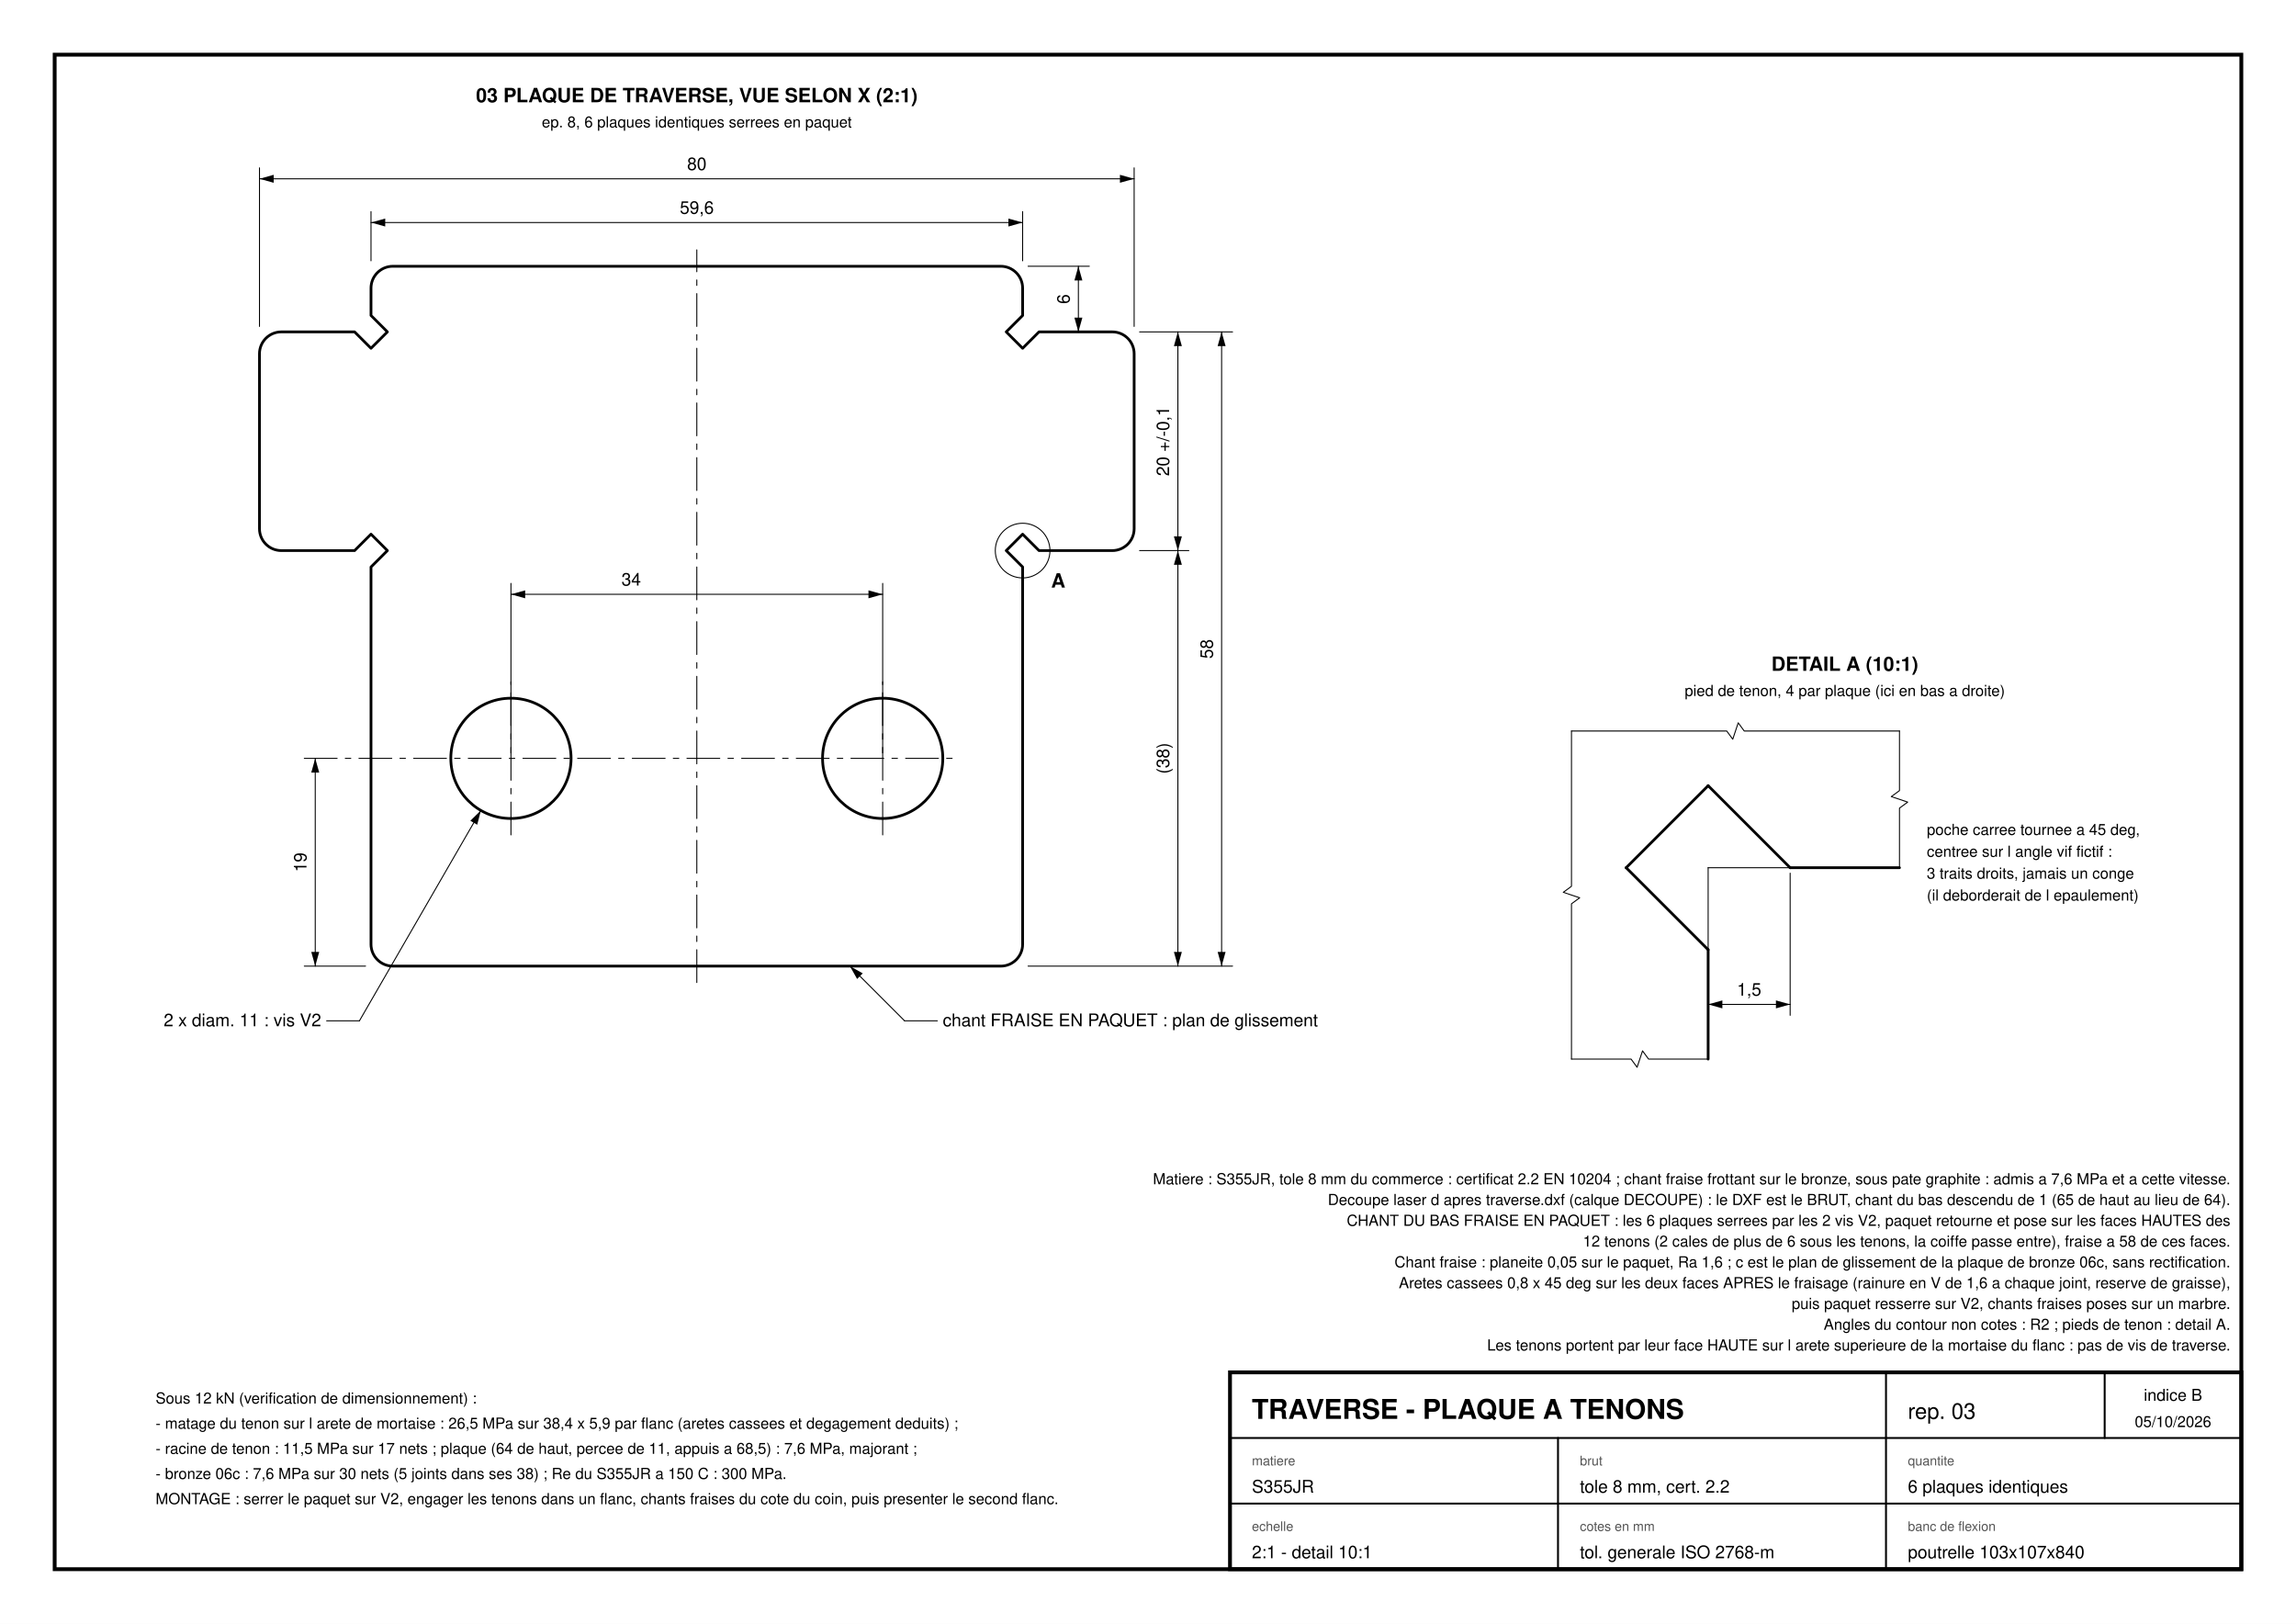
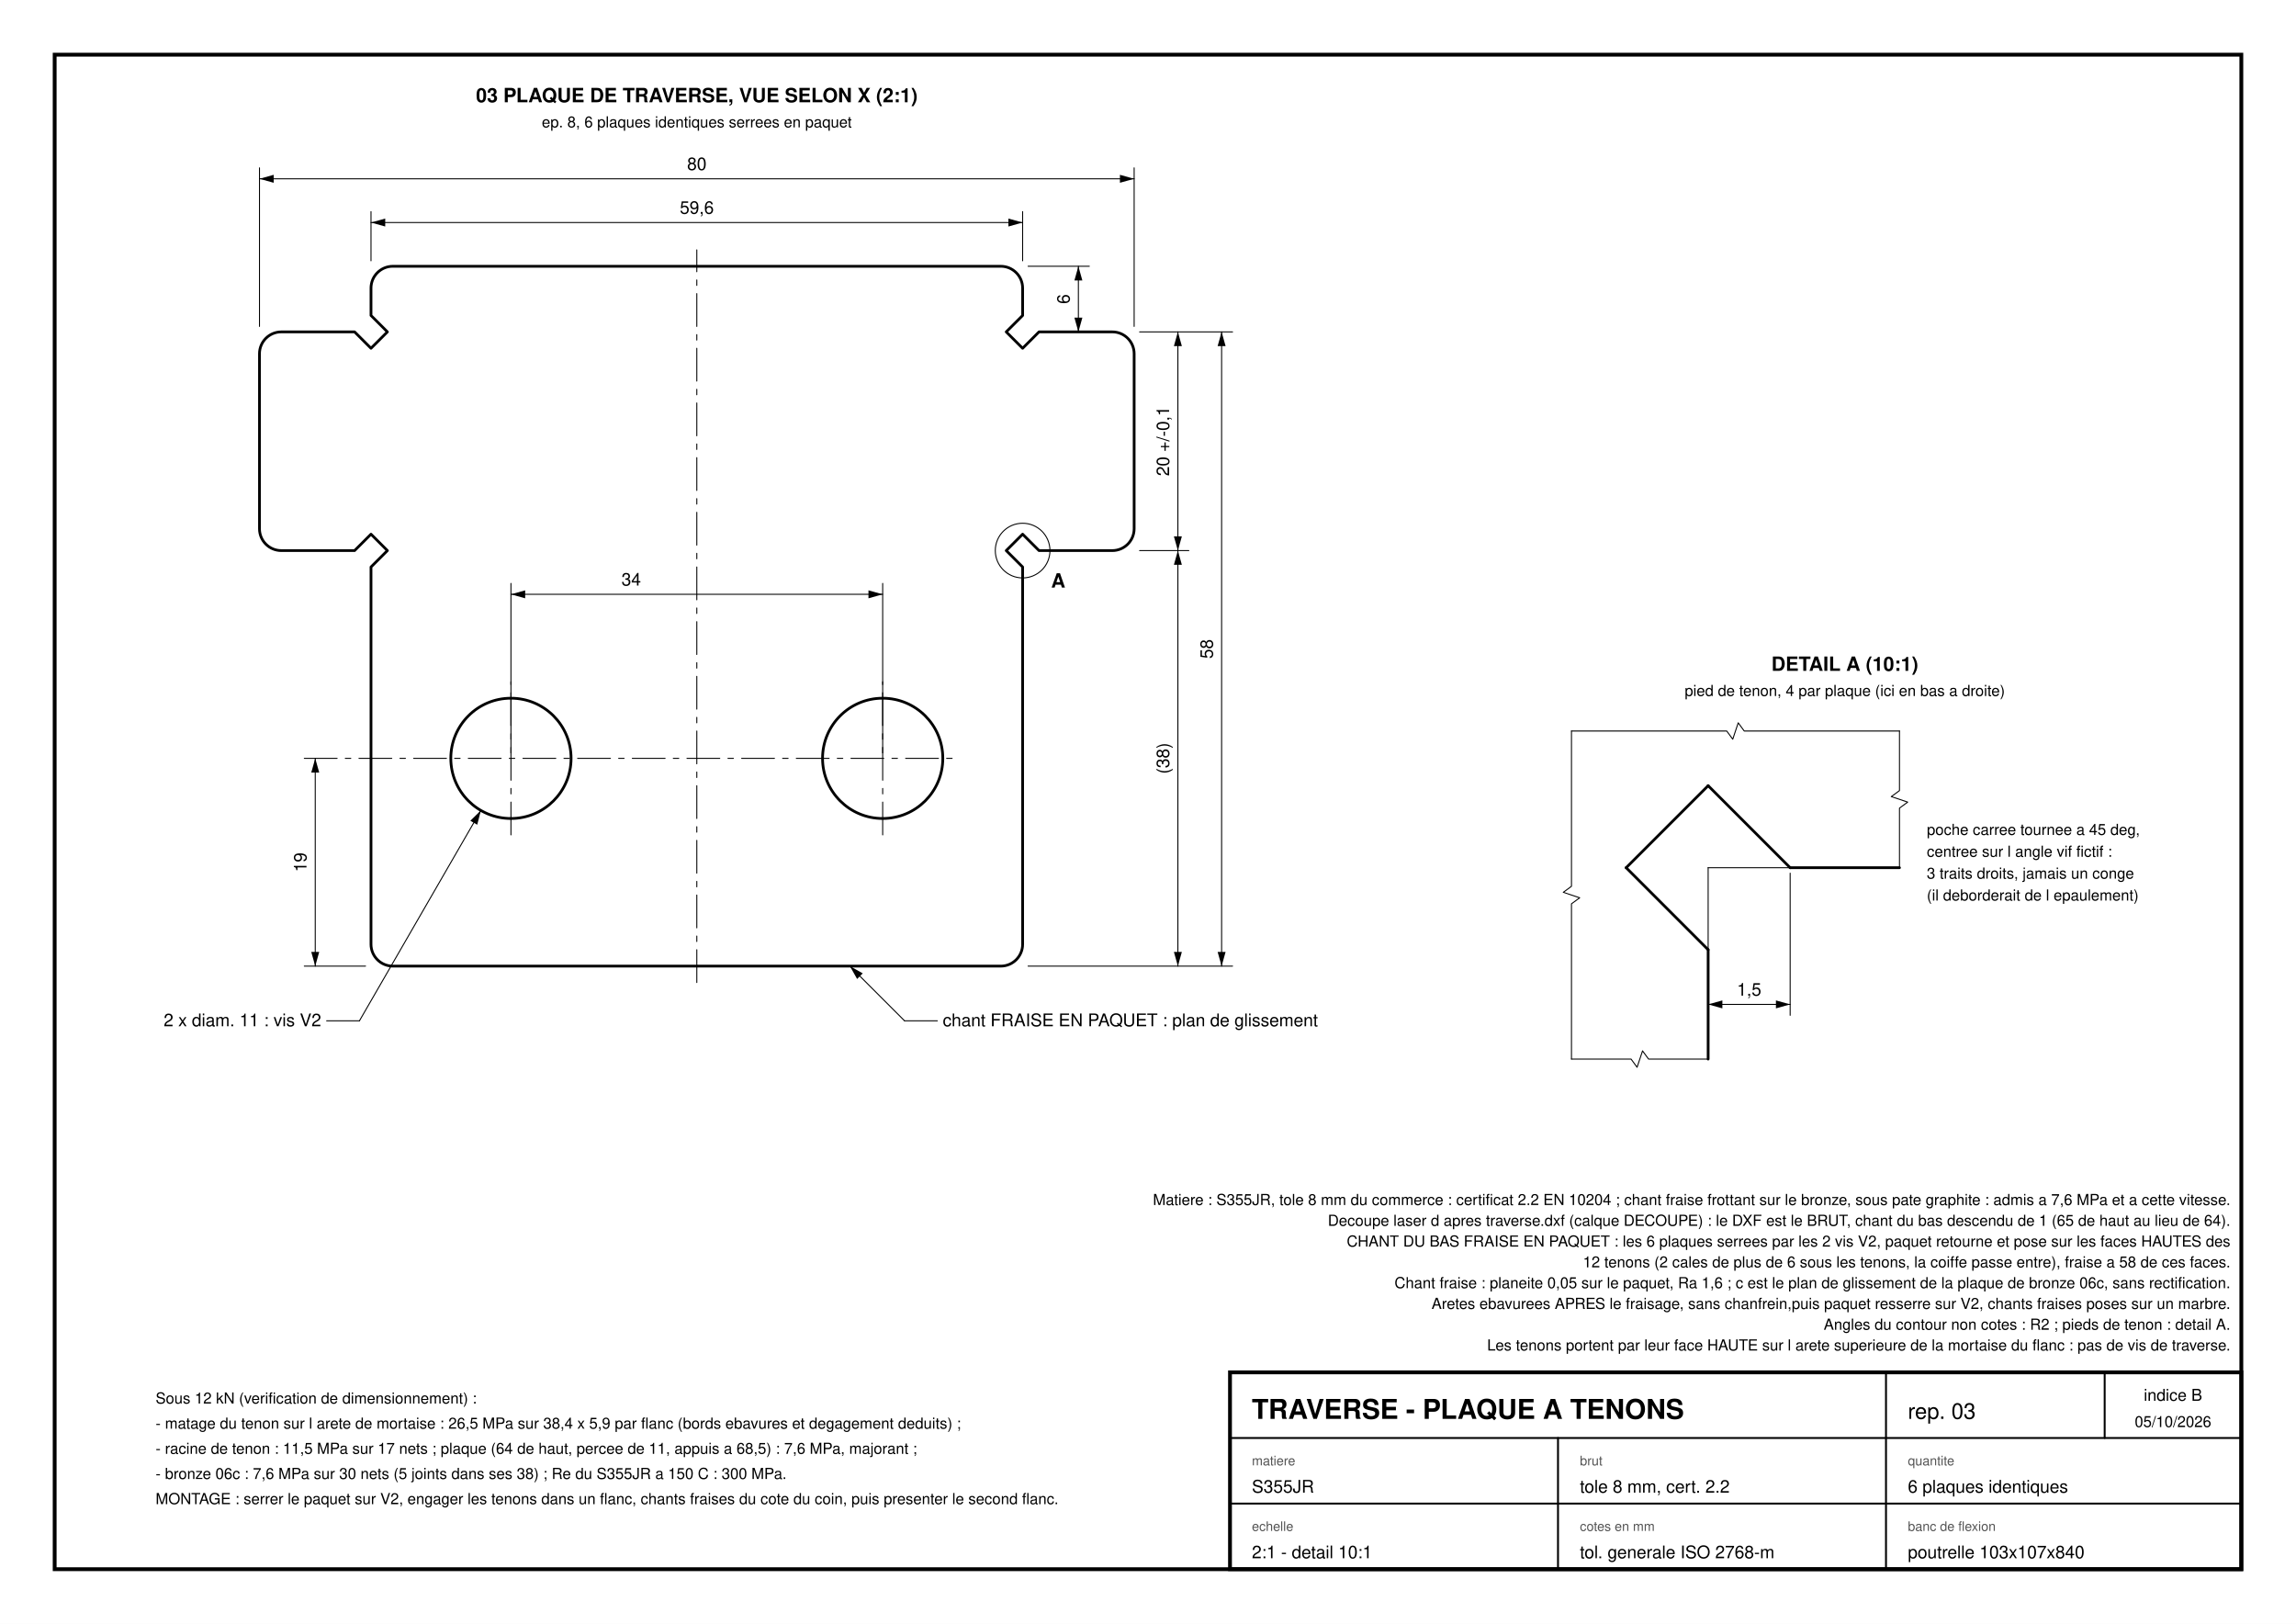
<svg xmlns="http://www.w3.org/2000/svg" width="420mm" height="297mm" viewBox="0 0 420 297">
  <rect width="420" height="297" fill="#fff" />
  <rect x="10.000" y="10.000" width="400.000" height="277.000" fill="none" stroke="#000" stroke-width="0.700" />
  <rect x="225.000" y="251.000" width="185.000" height="36.000" fill="none" stroke="#000" stroke-width="0.700" />
  <line x1="225.000" y1="263.000" x2="410.000" y2="263.000" stroke="#000" stroke-width="0.350" stroke-linecap="round" />
  <line x1="225.000" y1="275.000" x2="410.000" y2="275.000" stroke="#000" stroke-width="0.350" stroke-linecap="round" />
  <line x1="345.000" y1="251.000" x2="345.000" y2="263.000" stroke="#000" stroke-width="0.350" stroke-linecap="round" />
  <line x1="285.000" y1="263.000" x2="285.000" y2="287.000" stroke="#000" stroke-width="0.350" stroke-linecap="round" />
  <line x1="345.000" y1="263.000" x2="345.000" y2="287.000" stroke="#000" stroke-width="0.350" stroke-linecap="round" />
  <text x="229.000" y="259.500" font-family="Helvetica,Arial,sans-serif" font-size="5.00" fill="#000" text-anchor="start" font-weight="bold">TRAVERSE  -  PLAQUE A TENONS</text>
  <line x1="385.000" y1="251.000" x2="385.000" y2="263.000" stroke="#000" stroke-width="0.350" stroke-linecap="round" />
  <text x="397.500" y="256.200" font-family="Helvetica,Arial,sans-serif" font-size="3.00" fill="#000" text-anchor="middle" font-weight="normal">indice B</text>
  <text x="397.500" y="261.000" font-family="Helvetica,Arial,sans-serif" font-size="2.80" fill="#000" text-anchor="middle" font-weight="normal">05/10/2026</text>
  <text x="349.000" y="259.500" font-family="Helvetica,Arial,sans-serif" font-size="4.00" fill="#000" text-anchor="start" font-weight="normal">rep. 03</text>
  <text x="229.000" y="268.000" font-family="Helvetica,Arial,sans-serif" font-size="2.40" fill="#555" text-anchor="start" font-weight="normal">matiere</text>
  <text x="229.000" y="273.000" font-family="Helvetica,Arial,sans-serif" font-size="3.20" fill="#000" text-anchor="start" font-weight="normal">S355JR</text>
  <text x="289.000" y="268.000" font-family="Helvetica,Arial,sans-serif" font-size="2.40" fill="#555" text-anchor="start" font-weight="normal">brut</text>
  <text x="289.000" y="273.000" font-family="Helvetica,Arial,sans-serif" font-size="3.20" fill="#000" text-anchor="start" font-weight="normal">tole 8 mm, cert. 2.2</text>
  <text x="349.000" y="268.000" font-family="Helvetica,Arial,sans-serif" font-size="2.40" fill="#555" text-anchor="start" font-weight="normal">quantite</text>
  <text x="349.000" y="273.000" font-family="Helvetica,Arial,sans-serif" font-size="3.20" fill="#000" text-anchor="start" font-weight="normal">6 plaques identiques</text>
  <text x="229.000" y="280.000" font-family="Helvetica,Arial,sans-serif" font-size="2.40" fill="#555" text-anchor="start" font-weight="normal">echelle</text>
  <text x="229.000" y="285.000" font-family="Helvetica,Arial,sans-serif" font-size="3.20" fill="#000" text-anchor="start" font-weight="normal">2:1  -  detail 10:1</text>
  <text x="289.000" y="280.000" font-family="Helvetica,Arial,sans-serif" font-size="2.40" fill="#555" text-anchor="start" font-weight="normal">cotes en mm</text>
  <text x="289.000" y="285.000" font-family="Helvetica,Arial,sans-serif" font-size="3.20" fill="#000" text-anchor="start" font-weight="normal">tol. generale ISO 2768-m</text>
  <text x="349.000" y="280.000" font-family="Helvetica,Arial,sans-serif" font-size="2.40" fill="#555" text-anchor="start" font-weight="normal">banc de flexion</text>
  <text x="349.000" y="285.000" font-family="Helvetica,Arial,sans-serif" font-size="3.20" fill="#000" text-anchor="start" font-weight="normal">poutrelle 103x107x840</text>
  <text x="408.000" y="247.000" font-family="Helvetica,Arial,sans-serif" font-size="2.80" fill="#000" text-anchor="end" font-weight="normal">Les tenons portent par leur face HAUTE sur l arete superieure de la mortaise du flanc : pas de vis de traverse.</text>
  <text x="408.000" y="243.200" font-family="Helvetica,Arial,sans-serif" font-size="2.80" fill="#000" text-anchor="end" font-weight="normal">Angles du contour non cotes : R2 ; pieds de tenon : detail A.</text>
-   <text x="408.000" y="239.400" font-family="Helvetica,Arial,sans-serif" font-size="2.80" fill="#000" text-anchor="end" font-weight="normal">puis paquet resserre sur V2, chants fraises poses sur un marbre.</text>
-   <text x="408.000" y="235.600" font-family="Helvetica,Arial,sans-serif" font-size="2.80" fill="#000" text-anchor="end" font-weight="normal">Aretes cassees 0,8 x 45 deg sur les deux faces APRES le fraisage (rainure en V de 1,6 a chaque joint, reserve de graisse),</text>
-   <text x="408.000" y="231.800" font-family="Helvetica,Arial,sans-serif" font-size="2.80" fill="#000" text-anchor="end" font-weight="normal">Chant fraise : planeite 0,05 sur le paquet, Ra 1,6 ; c est le plan de glissement de la plaque de bronze 06c, sans rectification.</text>
-   <text x="408.000" y="228.000" font-family="Helvetica,Arial,sans-serif" font-size="2.80" fill="#000" text-anchor="end" font-weight="normal">12 tenons (2 cales de plus de 6 sous les tenons, la coiffe passe entre), fraise a 58 de ces faces.</text>
-   <text x="408.000" y="224.200" font-family="Helvetica,Arial,sans-serif" font-size="2.80" fill="#000" text-anchor="end" font-weight="normal">CHANT DU BAS FRAISE EN PAQUET : les 6 plaques serrees par les 2 vis V2, paquet retourne et pose sur les faces HAUTES des</text>
-   <text x="408.000" y="220.400" font-family="Helvetica,Arial,sans-serif" font-size="2.80" fill="#000" text-anchor="end" font-weight="normal">Decoupe laser d apres traverse.dxf (calque DECOUPE) : le DXF est le BRUT, chant du bas descendu de 1 (65 de haut au lieu de 64).</text>
-   <text x="408.000" y="216.600" font-family="Helvetica,Arial,sans-serif" font-size="2.80" fill="#000" text-anchor="end" font-weight="normal">Matiere : S355JR, tole 8 mm du commerce : certificat 2.2 EN 10204 ; chant fraise frottant sur le bronze, sous pate graphite : admis a 7,6 MPa et a cette vitesse.</text>
+   <text x="408.000" y="239.400" font-family="Helvetica,Arial,sans-serif" font-size="2.80" fill="#000" text-anchor="end" font-weight="normal">Aretes ebavurees APRES le fraisage, sans chanfrein,puis paquet resserre sur V2, chants fraises poses sur un marbre.</text>
+   <text x="408.000" y="235.600" font-family="Helvetica,Arial,sans-serif" font-size="2.80" fill="#000" text-anchor="end" font-weight="normal">Chant fraise : planeite 0,05 sur le paquet, Ra 1,6 ; c est le plan de glissement de la plaque de bronze 06c, sans rectification.</text>
+   <text x="408.000" y="231.800" font-family="Helvetica,Arial,sans-serif" font-size="2.80" fill="#000" text-anchor="end" font-weight="normal">12 tenons (2 cales de plus de 6 sous les tenons, la coiffe passe entre), fraise a 58 de ces faces.</text>
+   <text x="408.000" y="228.000" font-family="Helvetica,Arial,sans-serif" font-size="2.80" fill="#000" text-anchor="end" font-weight="normal">CHANT DU BAS FRAISE EN PAQUET : les 6 plaques serrees par les 2 vis V2, paquet retourne et pose sur les faces HAUTES des</text>
+   <text x="408.000" y="224.200" font-family="Helvetica,Arial,sans-serif" font-size="2.80" fill="#000" text-anchor="end" font-weight="normal">Decoupe laser d apres traverse.dxf (calque DECOUPE) : le DXF est le BRUT, chant du bas descendu de 1 (65 de haut au lieu de 64).</text>
+   <text x="408.000" y="220.400" font-family="Helvetica,Arial,sans-serif" font-size="2.80" fill="#000" text-anchor="end" font-weight="normal">Matiere : S355JR, tole 8 mm du commerce : certificat 2.2 EN 10204 ; chant fraise frottant sur le bronze, sous pate graphite : admis a 7,6 MPa et a cette vitesse.</text>
  <text x="127.466" y="18.700" font-family="Helvetica,Arial,sans-serif" font-size="3.60" fill="#000" text-anchor="middle" font-weight="bold">03  PLAQUE DE TRAVERSE, VUE SELON X  (2:1)</text>
  <text x="127.466" y="23.300" font-family="Helvetica,Arial,sans-serif" font-size="2.80" fill="#000" text-anchor="middle" font-weight="normal">ep. 8, 6 plaques identiques serrees en paquet</text>
  <path d="M 67.866 103.7 L 67.866 172.7 A 4 4 0 0 0 71.866 176.7 L 183.066 176.7 A 4 4 0 0 0 187.066 172.7 L 187.066 103.7 L 184.066 100.7 L 187.066 97.7 L 190.066 100.7 L 203.466 100.7 A 4 4 0 0 0 207.466 96.7 L 207.466 64.7 A 4 4 0 0 0 203.466 60.7 L 190.066 60.7 L 187.066 63.7 L 184.066 60.7 L 187.066 57.7 L 187.066 52.7 A 4 4 0 0 0 183.066 48.7 L 71.866 48.7 A 4 4 0 0 0 67.866 52.7 L 67.866 57.7 L 70.866 60.7 L 67.866 63.7 L 64.866 60.7 L 51.466 60.7 A 4 4 0 0 0 47.466 64.7 L 47.466 96.7 A 4 4 0 0 0 51.466 100.7 L 64.866 100.7 L 67.866 97.7 L 70.866 100.7 L 67.866 103.7 Z" fill="none" stroke="#000" stroke-width="0.500" stroke-linecap="round" stroke-linejoin="round" />
  <path d="M 104.466 138.7 A 11 11 0 0 0 82.466 138.7 A 11 11 0 0 0 104.466 138.7 Z" fill="none" stroke="#000" stroke-width="0.500" stroke-linecap="round" stroke-linejoin="round" />
  <path d="M 172.466 138.7 A 11 11 0 0 0 150.466 138.7 A 11 11 0 0 0 172.466 138.7 Z" fill="none" stroke="#000" stroke-width="0.500" stroke-linecap="round" stroke-linejoin="round" />
  <line x1="127.466" y1="179.700" x2="127.466" y2="45.700" stroke="#000" stroke-width="0.180" stroke-linecap="round" stroke-dasharray="6 1.5 1 1.5" />
  <line x1="55.666" y1="138.700" x2="175.466" y2="138.700" stroke="#000" stroke-width="0.180" stroke-linecap="round" stroke-dasharray="6 1.5 1 1.5" />
  <line x1="93.466" y1="152.700" x2="93.466" y2="124.700" stroke="#000" stroke-width="0.180" stroke-linecap="round" stroke-dasharray="6 1.5 1 1.5" />
  <line x1="161.466" y1="152.700" x2="161.466" y2="124.700" stroke="#000" stroke-width="0.180" stroke-linecap="round" stroke-dasharray="6 1.5 1 1.5" />
  <line x1="67.866" y1="47.700" x2="67.866" y2="38.700" stroke="#000" stroke-width="0.180" stroke-linecap="round" />
  <line x1="187.066" y1="47.700" x2="187.066" y2="38.700" stroke="#000" stroke-width="0.180" stroke-linecap="round" />
  <line x1="67.866" y1="40.700" x2="187.066" y2="40.700" stroke="#000" stroke-width="0.180" stroke-linecap="round" />
  <path d="M 67.866 40.7 L 70.466 41.428 L 70.466 39.972 Z" fill="#000" />
  <path d="M 187.066 40.7 L 184.466 39.972 L 184.466 41.428 Z" fill="#000" />
  <text x="127.466" y="39.100" font-family="Helvetica,Arial,sans-serif" font-size="3.20" fill="#000" text-anchor="middle" font-weight="normal">59,6</text>
  <line x1="47.466" y1="59.700" x2="47.466" y2="30.700" stroke="#000" stroke-width="0.180" stroke-linecap="round" />
  <line x1="207.466" y1="59.700" x2="207.466" y2="30.700" stroke="#000" stroke-width="0.180" stroke-linecap="round" />
  <line x1="47.466" y1="32.700" x2="207.466" y2="32.700" stroke="#000" stroke-width="0.180" stroke-linecap="round" />
  <path d="M 47.466 32.7 L 50.066 33.428 L 50.066 31.972 Z" fill="#000" />
  <path d="M 207.466 32.7 L 204.866 31.972 L 204.866 33.428 Z" fill="#000" />
  <text x="127.466" y="31.100" font-family="Helvetica,Arial,sans-serif" font-size="3.20" fill="#000" text-anchor="middle" font-weight="normal">80</text>
  <line x1="188.066" y1="48.700" x2="199.266" y2="48.700" stroke="#000" stroke-width="0.180" stroke-linecap="round" />
  <line x1="197.266" y1="60.700" x2="197.266" y2="48.700" stroke="#000" stroke-width="0.180" stroke-linecap="round" />
  <path d="M 197.266 60.7 L 197.994 58.1 L 196.538 58.1 Z" fill="#000" />
  <path d="M 197.266 48.7 L 196.538 51.3 L 197.994 51.3 Z" fill="#000" />
  <text x="195.666" y="54.700" font-family="Helvetica,Arial,sans-serif" font-size="3.20" fill="#000" text-anchor="middle" font-weight="normal" transform="rotate(-90.00 195.666 54.700)">6</text>
  <line x1="208.466" y1="100.700" x2="217.466" y2="100.700" stroke="#000" stroke-width="0.180" stroke-linecap="round" />
  <line x1="215.466" y1="176.700" x2="215.466" y2="100.700" stroke="#000" stroke-width="0.180" stroke-linecap="round" />
  <path d="M 215.466 176.7 L 216.194 174.1 L 214.738 174.1 Z" fill="#000" />
  <path d="M 215.466 100.7 L 214.738 103.3 L 216.194 103.3 Z" fill="#000" />
  <text x="213.866" y="138.700" font-family="Helvetica,Arial,sans-serif" font-size="3.20" fill="#000" text-anchor="middle" font-weight="normal" transform="rotate(-90.00 213.866 138.700)">(38)</text>
  <line x1="215.466" y1="100.700" x2="215.466" y2="60.700" stroke="#000" stroke-width="0.180" stroke-linecap="round" />
  <path d="M 215.466 100.7 L 216.194 98.1 L 214.738 98.1 Z" fill="#000" />
  <path d="M 215.466 60.7 L 214.738 63.3 L 216.194 63.3 Z" fill="#000" />
  <text x="213.866" y="80.700" font-family="Helvetica,Arial,sans-serif" font-size="3.20" fill="#000" text-anchor="middle" font-weight="normal" transform="rotate(-90.00 213.866 80.700)">20 +/-0,1</text>
  <line x1="188.066" y1="176.700" x2="225.466" y2="176.700" stroke="#000" stroke-width="0.180" stroke-linecap="round" />
  <line x1="208.466" y1="60.700" x2="225.466" y2="60.700" stroke="#000" stroke-width="0.180" stroke-linecap="round" />
  <line x1="223.466" y1="176.700" x2="223.466" y2="60.700" stroke="#000" stroke-width="0.180" stroke-linecap="round" />
  <path d="M 223.466 176.7 L 224.194 174.1 L 222.738 174.1 Z" fill="#000" />
  <path d="M 223.466 60.7 L 222.738 63.3 L 224.194 63.3 Z" fill="#000" />
  <text x="221.866" y="118.700" font-family="Helvetica,Arial,sans-serif" font-size="3.20" fill="#000" text-anchor="middle" font-weight="normal" transform="rotate(-90.00 221.866 118.700)">58</text>
  <line x1="66.866" y1="176.700" x2="55.666" y2="176.700" stroke="#000" stroke-width="0.180" stroke-linecap="round" />
  <line x1="57.666" y1="176.700" x2="57.666" y2="138.700" stroke="#000" stroke-width="0.180" stroke-linecap="round" />
  <path d="M 57.666 176.7 L 58.394 174.1 L 56.938 174.1 Z" fill="#000" />
  <path d="M 57.666 138.7 L 56.938 141.3 L 58.394 141.3 Z" fill="#000" />
  <text x="56.066" y="157.700" font-family="Helvetica,Arial,sans-serif" font-size="3.20" fill="#000" text-anchor="middle" font-weight="normal" transform="rotate(-90.00 56.066 157.700)">19</text>
  <line x1="93.466" y1="137.700" x2="93.466" y2="106.700" stroke="#000" stroke-width="0.180" stroke-linecap="round" />
  <line x1="161.466" y1="137.700" x2="161.466" y2="106.700" stroke="#000" stroke-width="0.180" stroke-linecap="round" />
  <line x1="93.466" y1="108.700" x2="161.466" y2="108.700" stroke="#000" stroke-width="0.180" stroke-linecap="round" />
  <path d="M 93.466 108.7 L 96.066 109.428 L 96.066 107.972 Z" fill="#000" />
  <path d="M 161.466 108.7 L 158.866 107.972 L 158.866 109.428 Z" fill="#000" />
  <text x="115.466" y="107.100" font-family="Helvetica,Arial,sans-serif" font-size="3.20" fill="#000" text-anchor="middle" font-weight="normal">34</text>
  <line x1="87.966" y1="148.226" x2="65.753" y2="186.700" stroke="#000" stroke-width="0.180" stroke-linecap="round" />
  <path d="M 87.966 148.226 L 86.036 150.114 L 87.296 150.842 Z" fill="#000" />
  <line x1="65.753" y1="186.700" x2="59.753" y2="186.700" stroke="#000" stroke-width="0.180" stroke-linecap="round" />
  <text x="58.753" y="187.700" font-family="Helvetica,Arial,sans-serif" font-size="3.20" fill="#000" text-anchor="end" font-weight="normal">2 x diam. 11 : vis V2</text>
  <line x1="155.466" y1="176.700" x2="165.466" y2="186.700" stroke="#000" stroke-width="0.180" stroke-linecap="round" />
  <path d="M 155.466 176.7 L 156.79 179.053 L 157.819 178.024 Z" fill="#000" />
  <line x1="165.466" y1="186.700" x2="171.466" y2="186.700" stroke="#000" stroke-width="0.180" stroke-linecap="round" />
  <text x="172.466" y="187.700" font-family="Helvetica,Arial,sans-serif" font-size="3.20" fill="#000" text-anchor="start" font-weight="normal">chant FRAISE EN PAQUET : plan de glissement</text>
  <circle cx="187.066" cy="100.700" r="5.000" fill="none" stroke="#000" stroke-width="0.180" />
  <text x="193.577" y="107.464" font-family="Helvetica,Arial,sans-serif" font-size="3.60" fill="#000" text-anchor="middle" font-weight="bold">A</text>
  <text x="337.466" y="122.700" font-family="Helvetica,Arial,sans-serif" font-size="3.60" fill="#000" text-anchor="middle" font-weight="bold">DETAIL A  (10:1)</text>
  <text x="337.466" y="127.300" font-family="Helvetica,Arial,sans-serif" font-size="2.80" fill="#000" text-anchor="middle" font-weight="normal">pied de tenon, 4 par plaque (ici en bas a droite)</text>
  <path d="M 312.466 193.7 L 312.466 173.7" fill="none" stroke="#000" stroke-width="0.500" stroke-linecap="round" stroke-linejoin="round" />
  <path d="M 312.466 173.7 L 297.466 158.7" fill="none" stroke="#000" stroke-width="0.500" stroke-linecap="round" stroke-linejoin="round" />
  <path d="M 297.466 158.7 L 312.466 143.7" fill="none" stroke="#000" stroke-width="0.500" stroke-linecap="round" stroke-linejoin="round" />
  <path d="M 312.466 143.7 L 327.466 158.7" fill="none" stroke="#000" stroke-width="0.500" stroke-linecap="round" stroke-linejoin="round" />
  <path d="M 327.466 158.7 L 347.466 158.7" fill="none" stroke="#000" stroke-width="0.500" stroke-linecap="round" stroke-linejoin="round" />
  <path d="M 287.466 133.7 L 315.866 133.7 L 316.966 135.2 L 317.966 132.2 L 319.066 133.7 L 347.466 133.7" fill="none" stroke="#000" stroke-width="0.180" stroke-linecap="round" stroke-linejoin="round" />
  <path d="M 287.466 193.7 L 287.466 165.3 L 288.966 164.2 L 285.966 163.2 L 287.466 162.1 L 287.466 133.7" fill="none" stroke="#000" stroke-width="0.180" stroke-linecap="round" stroke-linejoin="round" />
  <path d="M 287.466 193.7 L 298.366 193.7 L 299.466 195.2 L 300.466 192.2 L 301.566 193.7 L 312.466 193.7" fill="none" stroke="#000" stroke-width="0.180" stroke-linecap="round" stroke-linejoin="round" />
  <path d="M 347.466 158.7 L 347.466 147.8 L 348.966 146.7 L 345.966 145.7 L 347.466 144.6 L 347.466 133.7" fill="none" stroke="#000" stroke-width="0.180" stroke-linecap="round" stroke-linejoin="round" />
  <line x1="312.466" y1="173.700" x2="312.466" y2="158.700" stroke="#000" stroke-width="0.180" stroke-linecap="round" />
  <line x1="327.466" y1="158.700" x2="312.466" y2="158.700" stroke="#000" stroke-width="0.180" stroke-linecap="round" />
  <line x1="327.466" y1="159.700" x2="327.466" y2="185.700" stroke="#000" stroke-width="0.180" stroke-linecap="round" />
  <line x1="312.466" y1="183.700" x2="327.466" y2="183.700" stroke="#000" stroke-width="0.180" stroke-linecap="round" />
  <path d="M 312.466 183.7 L 315.066 184.428 L 315.066 182.972 Z" fill="#000" />
  <path d="M 327.466 183.7 L 324.866 182.972 L 324.866 184.428 Z" fill="#000" />
  <text x="319.966" y="182.100" font-family="Helvetica,Arial,sans-serif" font-size="3.20" fill="#000" text-anchor="middle" font-weight="normal">1,5</text>
  <text x="352.466" y="152.700" font-family="Helvetica,Arial,sans-serif" font-size="2.80" fill="#000" text-anchor="start" font-weight="normal">poche carree tournee a 45 deg,</text>
  <text x="352.466" y="156.700" font-family="Helvetica,Arial,sans-serif" font-size="2.80" fill="#000" text-anchor="start" font-weight="normal">centree sur l angle vif fictif :</text>
  <text x="352.466" y="160.700" font-family="Helvetica,Arial,sans-serif" font-size="2.80" fill="#000" text-anchor="start" font-weight="normal">3 traits droits, jamais un conge</text>
  <text x="352.466" y="164.700" font-family="Helvetica,Arial,sans-serif" font-size="2.80" fill="#000" text-anchor="start" font-weight="normal">(il deborderait de l epaulement)</text>
  <text x="28.466" y="256.700" font-family="Helvetica,Arial,sans-serif" font-size="2.80" fill="#000" text-anchor="start" font-weight="normal">Sous 12 kN (verification de dimensionnement) :</text>
-   <text x="28.466" y="261.300" font-family="Helvetica,Arial,sans-serif" font-size="2.80" fill="#000" text-anchor="start" font-weight="normal">- matage du tenon sur l arete de mortaise : 26,5 MPa sur 38,4 x 5,9 par flanc (aretes cassees et degagement deduits) ;</text>
+   <text x="28.466" y="261.300" font-family="Helvetica,Arial,sans-serif" font-size="2.80" fill="#000" text-anchor="start" font-weight="normal">- matage du tenon sur l arete de mortaise : 26,5 MPa sur 38,4 x 5,9 par flanc (bords ebavures et degagement deduits) ;</text>
  <text x="28.466" y="265.900" font-family="Helvetica,Arial,sans-serif" font-size="2.80" fill="#000" text-anchor="start" font-weight="normal">- racine de tenon : 11,5 MPa sur 17 nets ; plaque (64 de haut, percee de 11, appuis a 68,5) : 7,6 MPa, majorant ;</text>
  <text x="28.466" y="270.500" font-family="Helvetica,Arial,sans-serif" font-size="2.80" fill="#000" text-anchor="start" font-weight="normal">- bronze 06c : 7,6 MPa sur 30 nets (5 joints dans ses 38) ; Re du S355JR a 150 C : 300 MPa.</text>
  <text x="28.466" y="275.100" font-family="Helvetica,Arial,sans-serif" font-size="2.80" fill="#000" text-anchor="start" font-weight="normal">MONTAGE : serrer le paquet sur V2, engager les tenons dans un flanc, chants fraises du cote du coin, puis presenter le second flanc.</text>
</svg>
